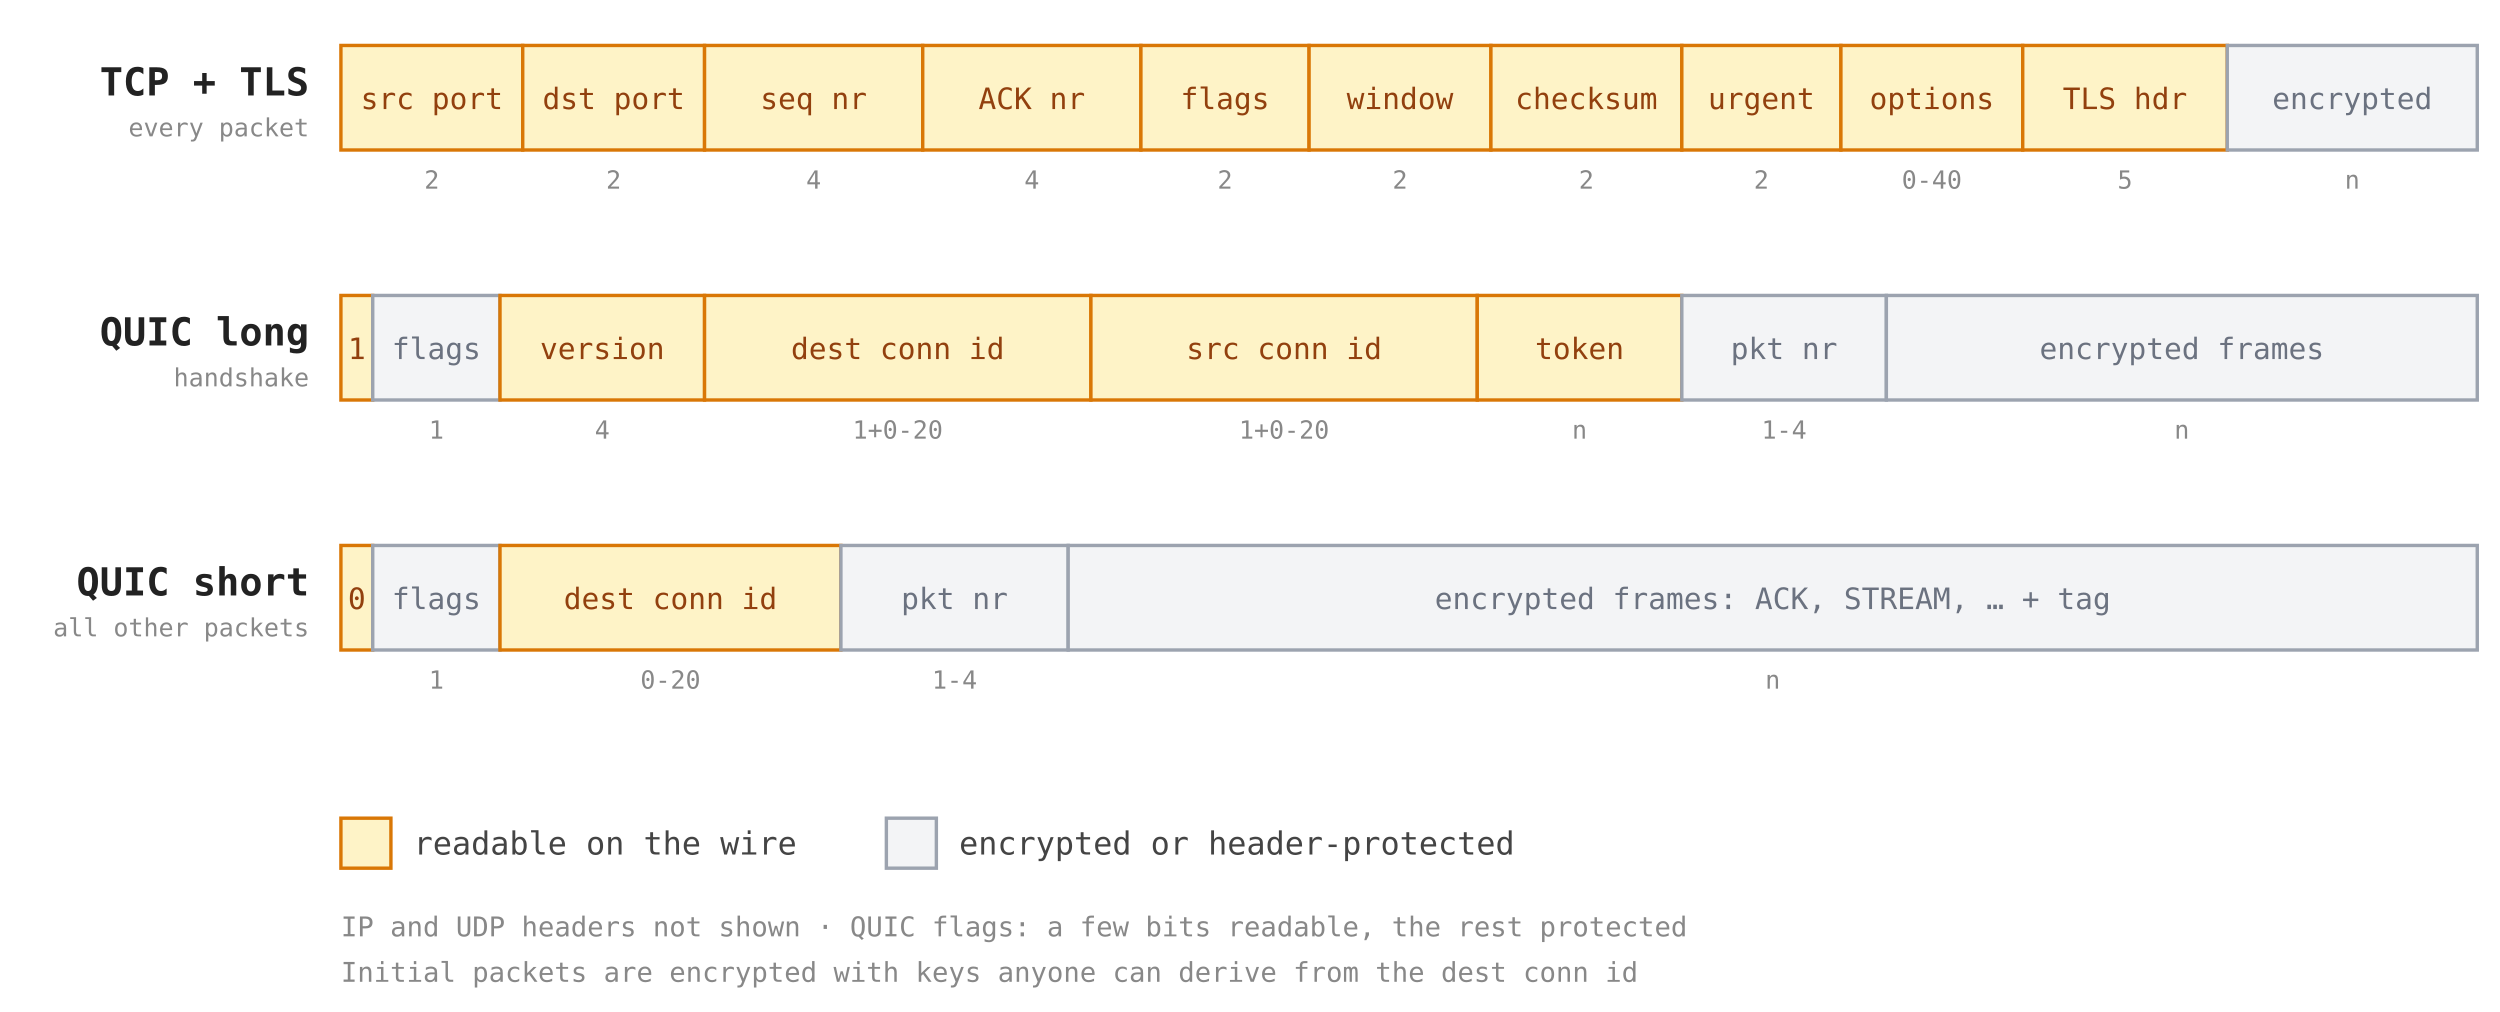
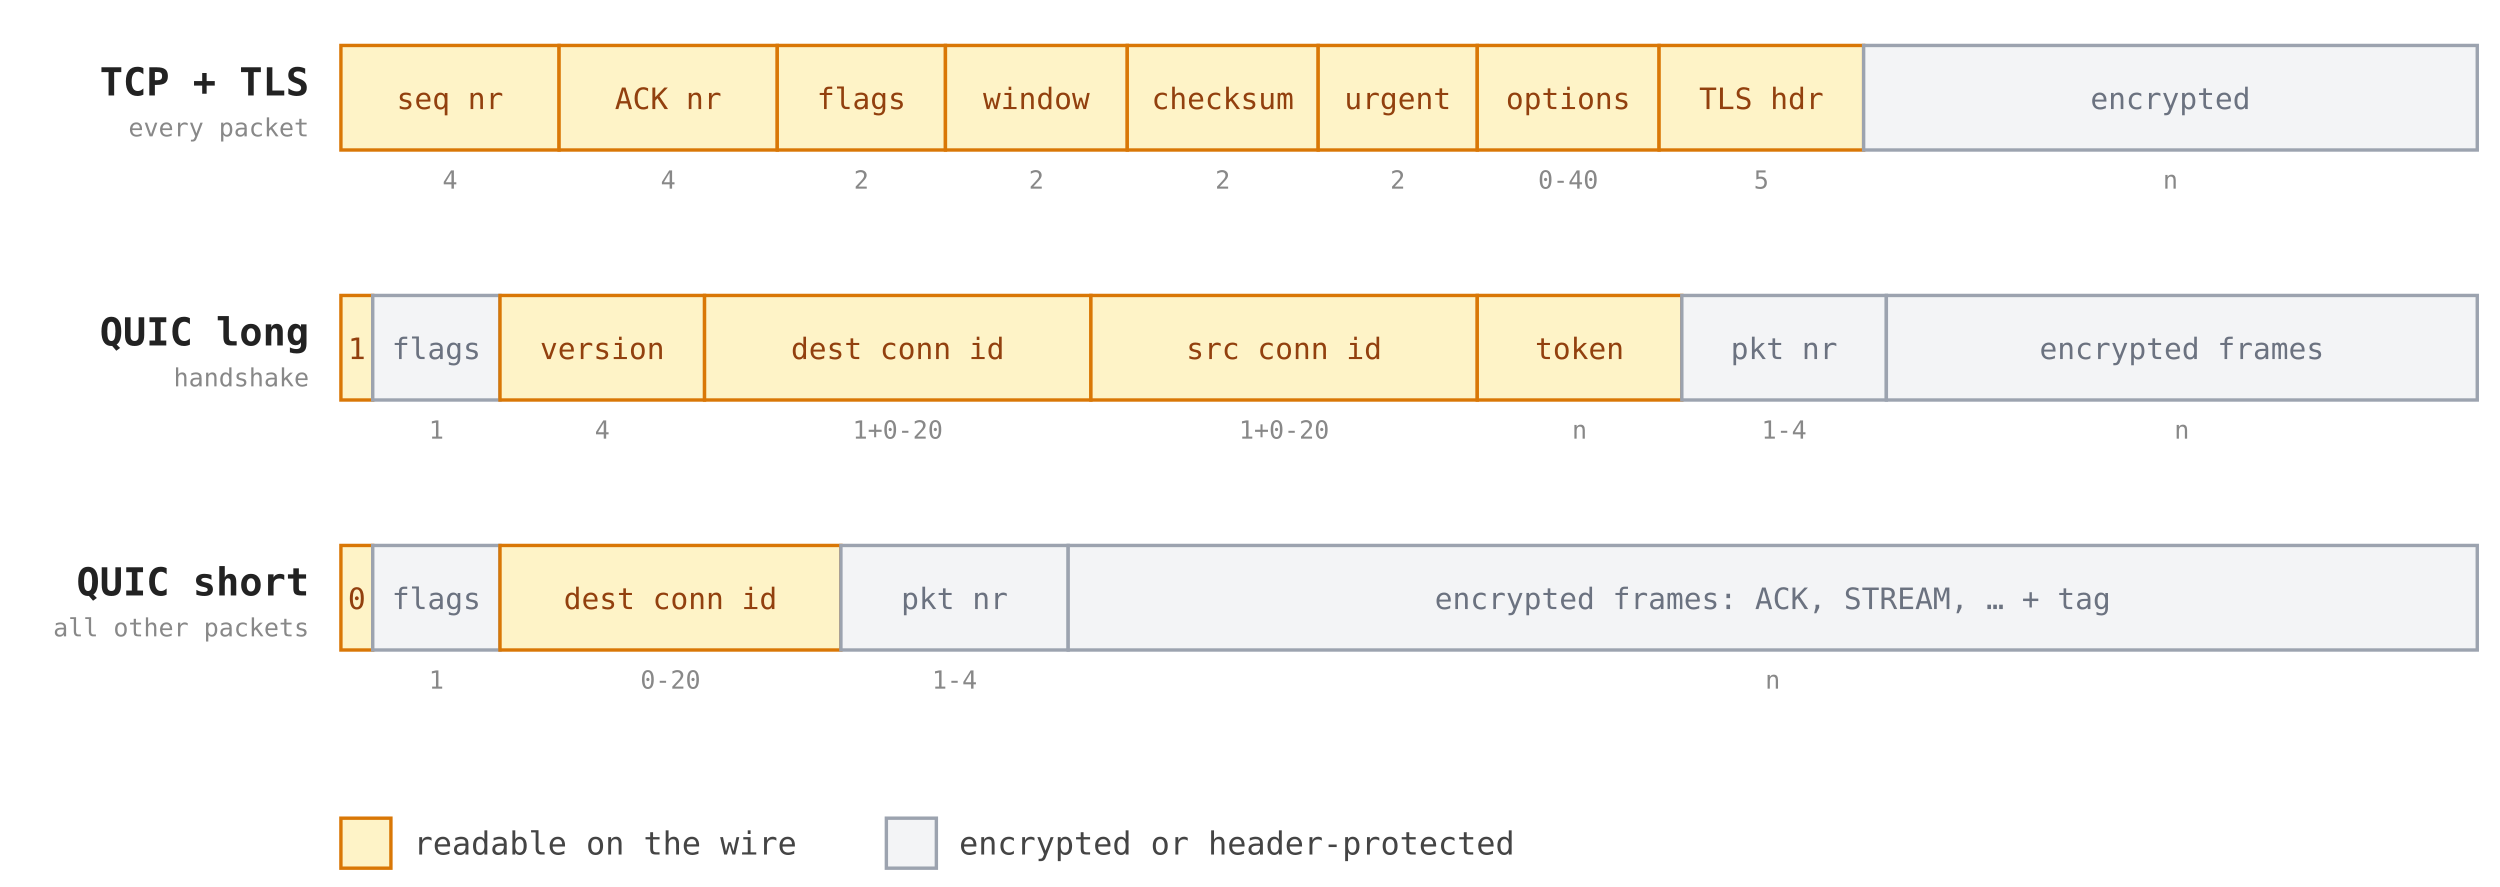
- <svg xmlns="http://www.w3.org/2000/svg" viewBox="0 0 1100 445">
+ <svg xmlns="http://www.w3.org/2000/svg" viewBox="0 0 1100 390">
  <text x="136" y="42" text-anchor="end" font-family="'Space Mono', monospace" font-size="17" font-weight="bold" fill="#222">TCP + TLS</text>
  <text x="136" y="60" text-anchor="end" font-family="'Space Mono', monospace" font-size="11" fill="#888">every packet</text>
-   <rect x="150" y="20" width="80" height="46" fill="#fef3c7" stroke="#d97706" stroke-width="1.5" />
-   <text x="190.0" y="48.0" text-anchor="middle" font-family="'Space Mono', monospace" font-size="13" fill="#92400e">src port</text>
-   <text x="190.0" y="83" text-anchor="middle" font-family="'Space Mono', monospace" font-size="11" fill="#888">2</text>
-   <rect x="230" y="20" width="80" height="46" fill="#fef3c7" stroke="#d97706" stroke-width="1.5" />
-   <text x="270.0" y="48.0" text-anchor="middle" font-family="'Space Mono', monospace" font-size="13" fill="#92400e">dst port</text>
-   <text x="270.0" y="83" text-anchor="middle" font-family="'Space Mono', monospace" font-size="11" fill="#888">2</text>
-   <rect x="310" y="20" width="96" height="46" fill="#fef3c7" stroke="#d97706" stroke-width="1.5" />
-   <text x="358.0" y="48.0" text-anchor="middle" font-family="'Space Mono', monospace" font-size="13" fill="#92400e">seq nr</text>
-   <text x="358.0" y="83" text-anchor="middle" font-family="'Space Mono', monospace" font-size="11" fill="#888">4</text>
-   <rect x="406" y="20" width="96" height="46" fill="#fef3c7" stroke="#d97706" stroke-width="1.5" />
-   <text x="454.0" y="48.0" text-anchor="middle" font-family="'Space Mono', monospace" font-size="13" fill="#92400e">ACK nr</text>
-   <text x="454.0" y="83" text-anchor="middle" font-family="'Space Mono', monospace" font-size="11" fill="#888">4</text>
-   <rect x="502" y="20" width="74" height="46" fill="#fef3c7" stroke="#d97706" stroke-width="1.5" />
-   <text x="539.0" y="48.0" text-anchor="middle" font-family="'Space Mono', monospace" font-size="13" fill="#92400e">flags</text>
-   <text x="539.0" y="83" text-anchor="middle" font-family="'Space Mono', monospace" font-size="11" fill="#888">2</text>
-   <rect x="576" y="20" width="80" height="46" fill="#fef3c7" stroke="#d97706" stroke-width="1.5" />
-   <text x="616.0" y="48.0" text-anchor="middle" font-family="'Space Mono', monospace" font-size="13" fill="#92400e">window</text>
-   <text x="616.0" y="83" text-anchor="middle" font-family="'Space Mono', monospace" font-size="11" fill="#888">2</text>
-   <rect x="656" y="20" width="84" height="46" fill="#fef3c7" stroke="#d97706" stroke-width="1.5" />
-   <text x="698.0" y="48.0" text-anchor="middle" font-family="'Space Mono', monospace" font-size="13" fill="#92400e">checksum</text>
-   <text x="698.0" y="83" text-anchor="middle" font-family="'Space Mono', monospace" font-size="11" fill="#888">2</text>
-   <rect x="740" y="20" width="70" height="46" fill="#fef3c7" stroke="#d97706" stroke-width="1.5" />
-   <text x="775.0" y="48.0" text-anchor="middle" font-family="'Space Mono', monospace" font-size="13" fill="#92400e">urgent</text>
-   <text x="775.0" y="83" text-anchor="middle" font-family="'Space Mono', monospace" font-size="11" fill="#888">2</text>
-   <rect x="810" y="20" width="80" height="46" fill="#fef3c7" stroke="#d97706" stroke-width="1.5" />
-   <text x="850.0" y="48.0" text-anchor="middle" font-family="'Space Mono', monospace" font-size="13" fill="#92400e">options</text>
-   <text x="850.0" y="83" text-anchor="middle" font-family="'Space Mono', monospace" font-size="11" fill="#888">0-40</text>
-   <rect x="890" y="20" width="90" height="46" fill="#fef3c7" stroke="#d97706" stroke-width="1.5" />
-   <text x="935.0" y="48.0" text-anchor="middle" font-family="'Space Mono', monospace" font-size="13" fill="#92400e">TLS hdr</text>
-   <text x="935.0" y="83" text-anchor="middle" font-family="'Space Mono', monospace" font-size="11" fill="#888">5</text>
-   <rect x="980" y="20" width="110" height="46" fill="#f3f4f6" stroke="#9ca3af" stroke-width="1.5" />
-   <text x="1035.0" y="48.0" text-anchor="middle" font-family="'Space Mono', monospace" font-size="13" fill="#6b7280">encrypted</text>
-   <text x="1035.0" y="83" text-anchor="middle" font-family="'Space Mono', monospace" font-size="11" fill="#888">n</text>
+   <rect x="150" y="20" width="96" height="46" fill="#fef3c7" stroke="#d97706" stroke-width="1.5" />
+   <text x="198.0" y="48.0" text-anchor="middle" font-family="'Space Mono', monospace" font-size="13" fill="#92400e">seq nr</text>
+   <text x="198.0" y="83" text-anchor="middle" font-family="'Space Mono', monospace" font-size="11" fill="#888">4</text>
+   <rect x="246" y="20" width="96" height="46" fill="#fef3c7" stroke="#d97706" stroke-width="1.5" />
+   <text x="294.0" y="48.0" text-anchor="middle" font-family="'Space Mono', monospace" font-size="13" fill="#92400e">ACK nr</text>
+   <text x="294.0" y="83" text-anchor="middle" font-family="'Space Mono', monospace" font-size="11" fill="#888">4</text>
+   <rect x="342" y="20" width="74" height="46" fill="#fef3c7" stroke="#d97706" stroke-width="1.5" />
+   <text x="379.0" y="48.0" text-anchor="middle" font-family="'Space Mono', monospace" font-size="13" fill="#92400e">flags</text>
+   <text x="379.0" y="83" text-anchor="middle" font-family="'Space Mono', monospace" font-size="11" fill="#888">2</text>
+   <rect x="416" y="20" width="80" height="46" fill="#fef3c7" stroke="#d97706" stroke-width="1.5" />
+   <text x="456.0" y="48.0" text-anchor="middle" font-family="'Space Mono', monospace" font-size="13" fill="#92400e">window</text>
+   <text x="456.0" y="83" text-anchor="middle" font-family="'Space Mono', monospace" font-size="11" fill="#888">2</text>
+   <rect x="496" y="20" width="84" height="46" fill="#fef3c7" stroke="#d97706" stroke-width="1.5" />
+   <text x="538.0" y="48.0" text-anchor="middle" font-family="'Space Mono', monospace" font-size="13" fill="#92400e">checksum</text>
+   <text x="538.0" y="83" text-anchor="middle" font-family="'Space Mono', monospace" font-size="11" fill="#888">2</text>
+   <rect x="580" y="20" width="70" height="46" fill="#fef3c7" stroke="#d97706" stroke-width="1.5" />
+   <text x="615.0" y="48.0" text-anchor="middle" font-family="'Space Mono', monospace" font-size="13" fill="#92400e">urgent</text>
+   <text x="615.0" y="83" text-anchor="middle" font-family="'Space Mono', monospace" font-size="11" fill="#888">2</text>
+   <rect x="650" y="20" width="80" height="46" fill="#fef3c7" stroke="#d97706" stroke-width="1.5" />
+   <text x="690.0" y="48.0" text-anchor="middle" font-family="'Space Mono', monospace" font-size="13" fill="#92400e">options</text>
+   <text x="690.0" y="83" text-anchor="middle" font-family="'Space Mono', monospace" font-size="11" fill="#888">0-40</text>
+   <rect x="730" y="20" width="90" height="46" fill="#fef3c7" stroke="#d97706" stroke-width="1.5" />
+   <text x="775.0" y="48.0" text-anchor="middle" font-family="'Space Mono', monospace" font-size="13" fill="#92400e">TLS hdr</text>
+   <text x="775.0" y="83" text-anchor="middle" font-family="'Space Mono', monospace" font-size="11" fill="#888">5</text>
+   <rect x="820" y="20" width="270" height="46" fill="#f3f4f6" stroke="#9ca3af" stroke-width="1.5" />
+   <text x="955.0" y="48.0" text-anchor="middle" font-family="'Space Mono', monospace" font-size="13" fill="#6b7280">encrypted</text>
+   <text x="955.0" y="83" text-anchor="middle" font-family="'Space Mono', monospace" font-size="11" fill="#888">n</text>
  <text x="136" y="152" text-anchor="end" font-family="'Space Mono', monospace" font-size="17" font-weight="bold" fill="#222">QUIC long</text>
  <text x="136" y="170" text-anchor="end" font-family="'Space Mono', monospace" font-size="11" fill="#888">handshake</text>
  <rect x="150" y="130" width="14" height="46" fill="#fef3c7" stroke="#d97706" stroke-width="1.5" />
  <text x="157.0" y="158.0" text-anchor="middle" font-family="'Space Mono', monospace" font-size="13" fill="#92400e">1</text>
  <rect x="164" y="130" width="56" height="46" fill="#f3f4f6" stroke="#9ca3af" stroke-width="1.5" />
  <text x="192.0" y="158.0" text-anchor="middle" font-family="'Space Mono', monospace" font-size="13" fill="#6b7280">flags</text>
  <text x="192.0" y="193" text-anchor="middle" font-family="'Space Mono', monospace" font-size="11" fill="#888">1</text>
  <rect x="220" y="130" width="90" height="46" fill="#fef3c7" stroke="#d97706" stroke-width="1.5" />
  <text x="265.0" y="158.0" text-anchor="middle" font-family="'Space Mono', monospace" font-size="13" fill="#92400e">version</text>
  <text x="265.0" y="193" text-anchor="middle" font-family="'Space Mono', monospace" font-size="11" fill="#888">4</text>
  <rect x="310" y="130" width="170" height="46" fill="#fef3c7" stroke="#d97706" stroke-width="1.5" />
  <text x="395.0" y="158.0" text-anchor="middle" font-family="'Space Mono', monospace" font-size="13" fill="#92400e">dest conn id</text>
  <text x="395.0" y="193" text-anchor="middle" font-family="'Space Mono', monospace" font-size="11" fill="#888">1+0-20</text>
  <rect x="480" y="130" width="170" height="46" fill="#fef3c7" stroke="#d97706" stroke-width="1.5" />
  <text x="565.0" y="158.0" text-anchor="middle" font-family="'Space Mono', monospace" font-size="13" fill="#92400e">src conn id</text>
  <text x="565.0" y="193" text-anchor="middle" font-family="'Space Mono', monospace" font-size="11" fill="#888">1+0-20</text>
  <rect x="650" y="130" width="90" height="46" fill="#fef3c7" stroke="#d97706" stroke-width="1.5" />
  <text x="695.0" y="158.0" text-anchor="middle" font-family="'Space Mono', monospace" font-size="13" fill="#92400e">token</text>
  <text x="695.0" y="193" text-anchor="middle" font-family="'Space Mono', monospace" font-size="11" fill="#888">n</text>
  <rect x="740" y="130" width="90" height="46" fill="#f3f4f6" stroke="#9ca3af" stroke-width="1.5" />
  <text x="785.0" y="158.0" text-anchor="middle" font-family="'Space Mono', monospace" font-size="13" fill="#6b7280">pkt nr</text>
  <text x="785.0" y="193" text-anchor="middle" font-family="'Space Mono', monospace" font-size="11" fill="#888">1-4</text>
  <rect x="830" y="130" width="260" height="46" fill="#f3f4f6" stroke="#9ca3af" stroke-width="1.5" />
  <text x="960.0" y="158.0" text-anchor="middle" font-family="'Space Mono', monospace" font-size="13" fill="#6b7280">encrypted frames</text>
  <text x="960.0" y="193" text-anchor="middle" font-family="'Space Mono', monospace" font-size="11" fill="#888">n</text>
  <text x="136" y="262" text-anchor="end" font-family="'Space Mono', monospace" font-size="17" font-weight="bold" fill="#222">QUIC short</text>
  <text x="136" y="280" text-anchor="end" font-family="'Space Mono', monospace" font-size="11" fill="#888">all other packets</text>
  <rect x="150" y="240" width="14" height="46" fill="#fef3c7" stroke="#d97706" stroke-width="1.5" />
  <text x="157.0" y="268.0" text-anchor="middle" font-family="'Space Mono', monospace" font-size="13" fill="#92400e">0</text>
  <rect x="164" y="240" width="56" height="46" fill="#f3f4f6" stroke="#9ca3af" stroke-width="1.5" />
  <text x="192.0" y="268.0" text-anchor="middle" font-family="'Space Mono', monospace" font-size="13" fill="#6b7280">flags</text>
  <text x="192.0" y="303" text-anchor="middle" font-family="'Space Mono', monospace" font-size="11" fill="#888">1</text>
  <rect x="220" y="240" width="150" height="46" fill="#fef3c7" stroke="#d97706" stroke-width="1.5" />
  <text x="295.0" y="268.0" text-anchor="middle" font-family="'Space Mono', monospace" font-size="13" fill="#92400e">dest conn id</text>
  <text x="295.0" y="303" text-anchor="middle" font-family="'Space Mono', monospace" font-size="11" fill="#888">0-20</text>
  <rect x="370" y="240" width="100" height="46" fill="#f3f4f6" stroke="#9ca3af" stroke-width="1.5" />
  <text x="420.0" y="268.0" text-anchor="middle" font-family="'Space Mono', monospace" font-size="13" fill="#6b7280">pkt nr</text>
  <text x="420.0" y="303" text-anchor="middle" font-family="'Space Mono', monospace" font-size="11" fill="#888">1-4</text>
  <rect x="470" y="240" width="620" height="46" fill="#f3f4f6" stroke="#9ca3af" stroke-width="1.5" />
  <text x="780.0" y="268.0" text-anchor="middle" font-family="'Space Mono', monospace" font-size="13" fill="#6b7280">encrypted frames: ACK, STREAM, … + tag</text>
  <text x="780.0" y="303" text-anchor="middle" font-family="'Space Mono', monospace" font-size="11" fill="#888">n</text>
  <rect x="150" y="360" width="22" height="22" fill="#fef3c7" stroke="#d97706" stroke-width="1.5" />
  <text x="182" y="376" font-family="'Space Mono', monospace" font-size="14" fill="#444">readable on the wire</text>
  <rect x="390.0" y="360" width="22" height="22" fill="#f3f4f6" stroke="#9ca3af" stroke-width="1.5" />
  <text x="422.0" y="376" font-family="'Space Mono', monospace" font-size="14" fill="#444">encrypted or header-protected</text>
-   <text x="150" y="412" font-family="'Space Mono', monospace" font-size="12" fill="#888">IP and UDP headers not shown · QUIC flags: a few bits readable, the rest protected</text>
-   <text x="150" y="432" font-family="'Space Mono', monospace" font-size="12" fill="#888">Initial packets are encrypted with keys anyone can derive from the dest conn id</text>
</svg>
